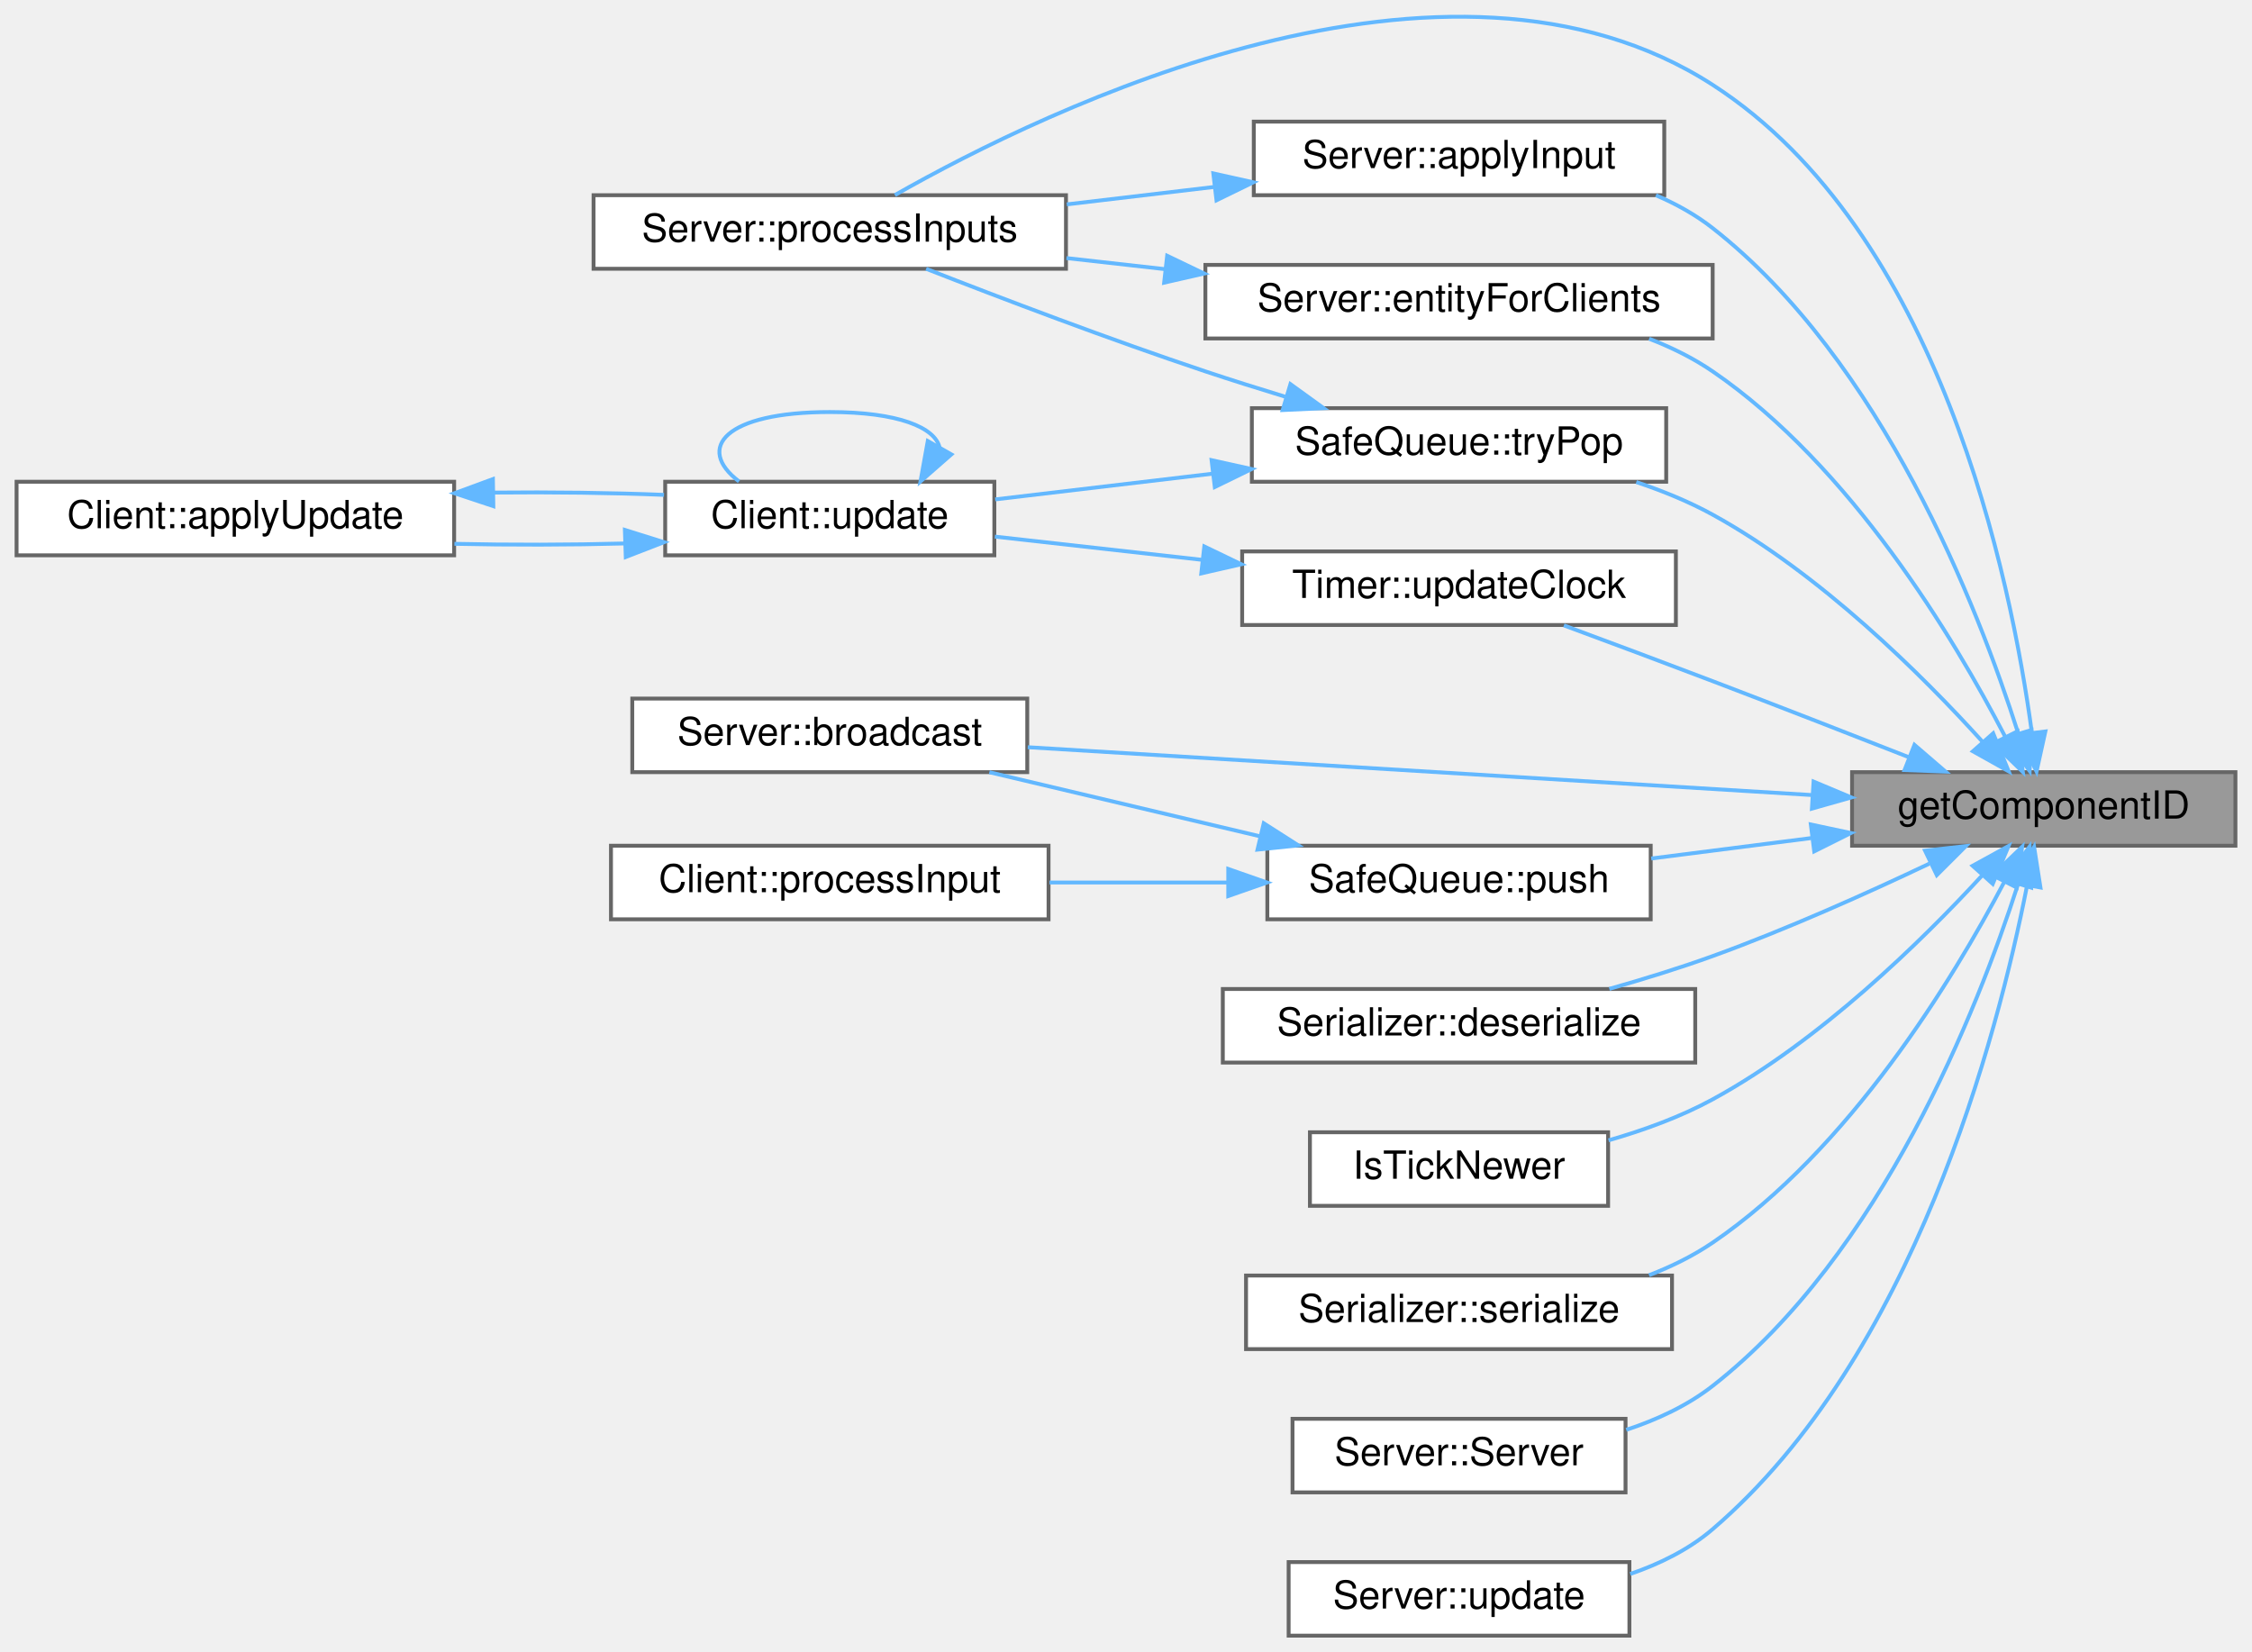
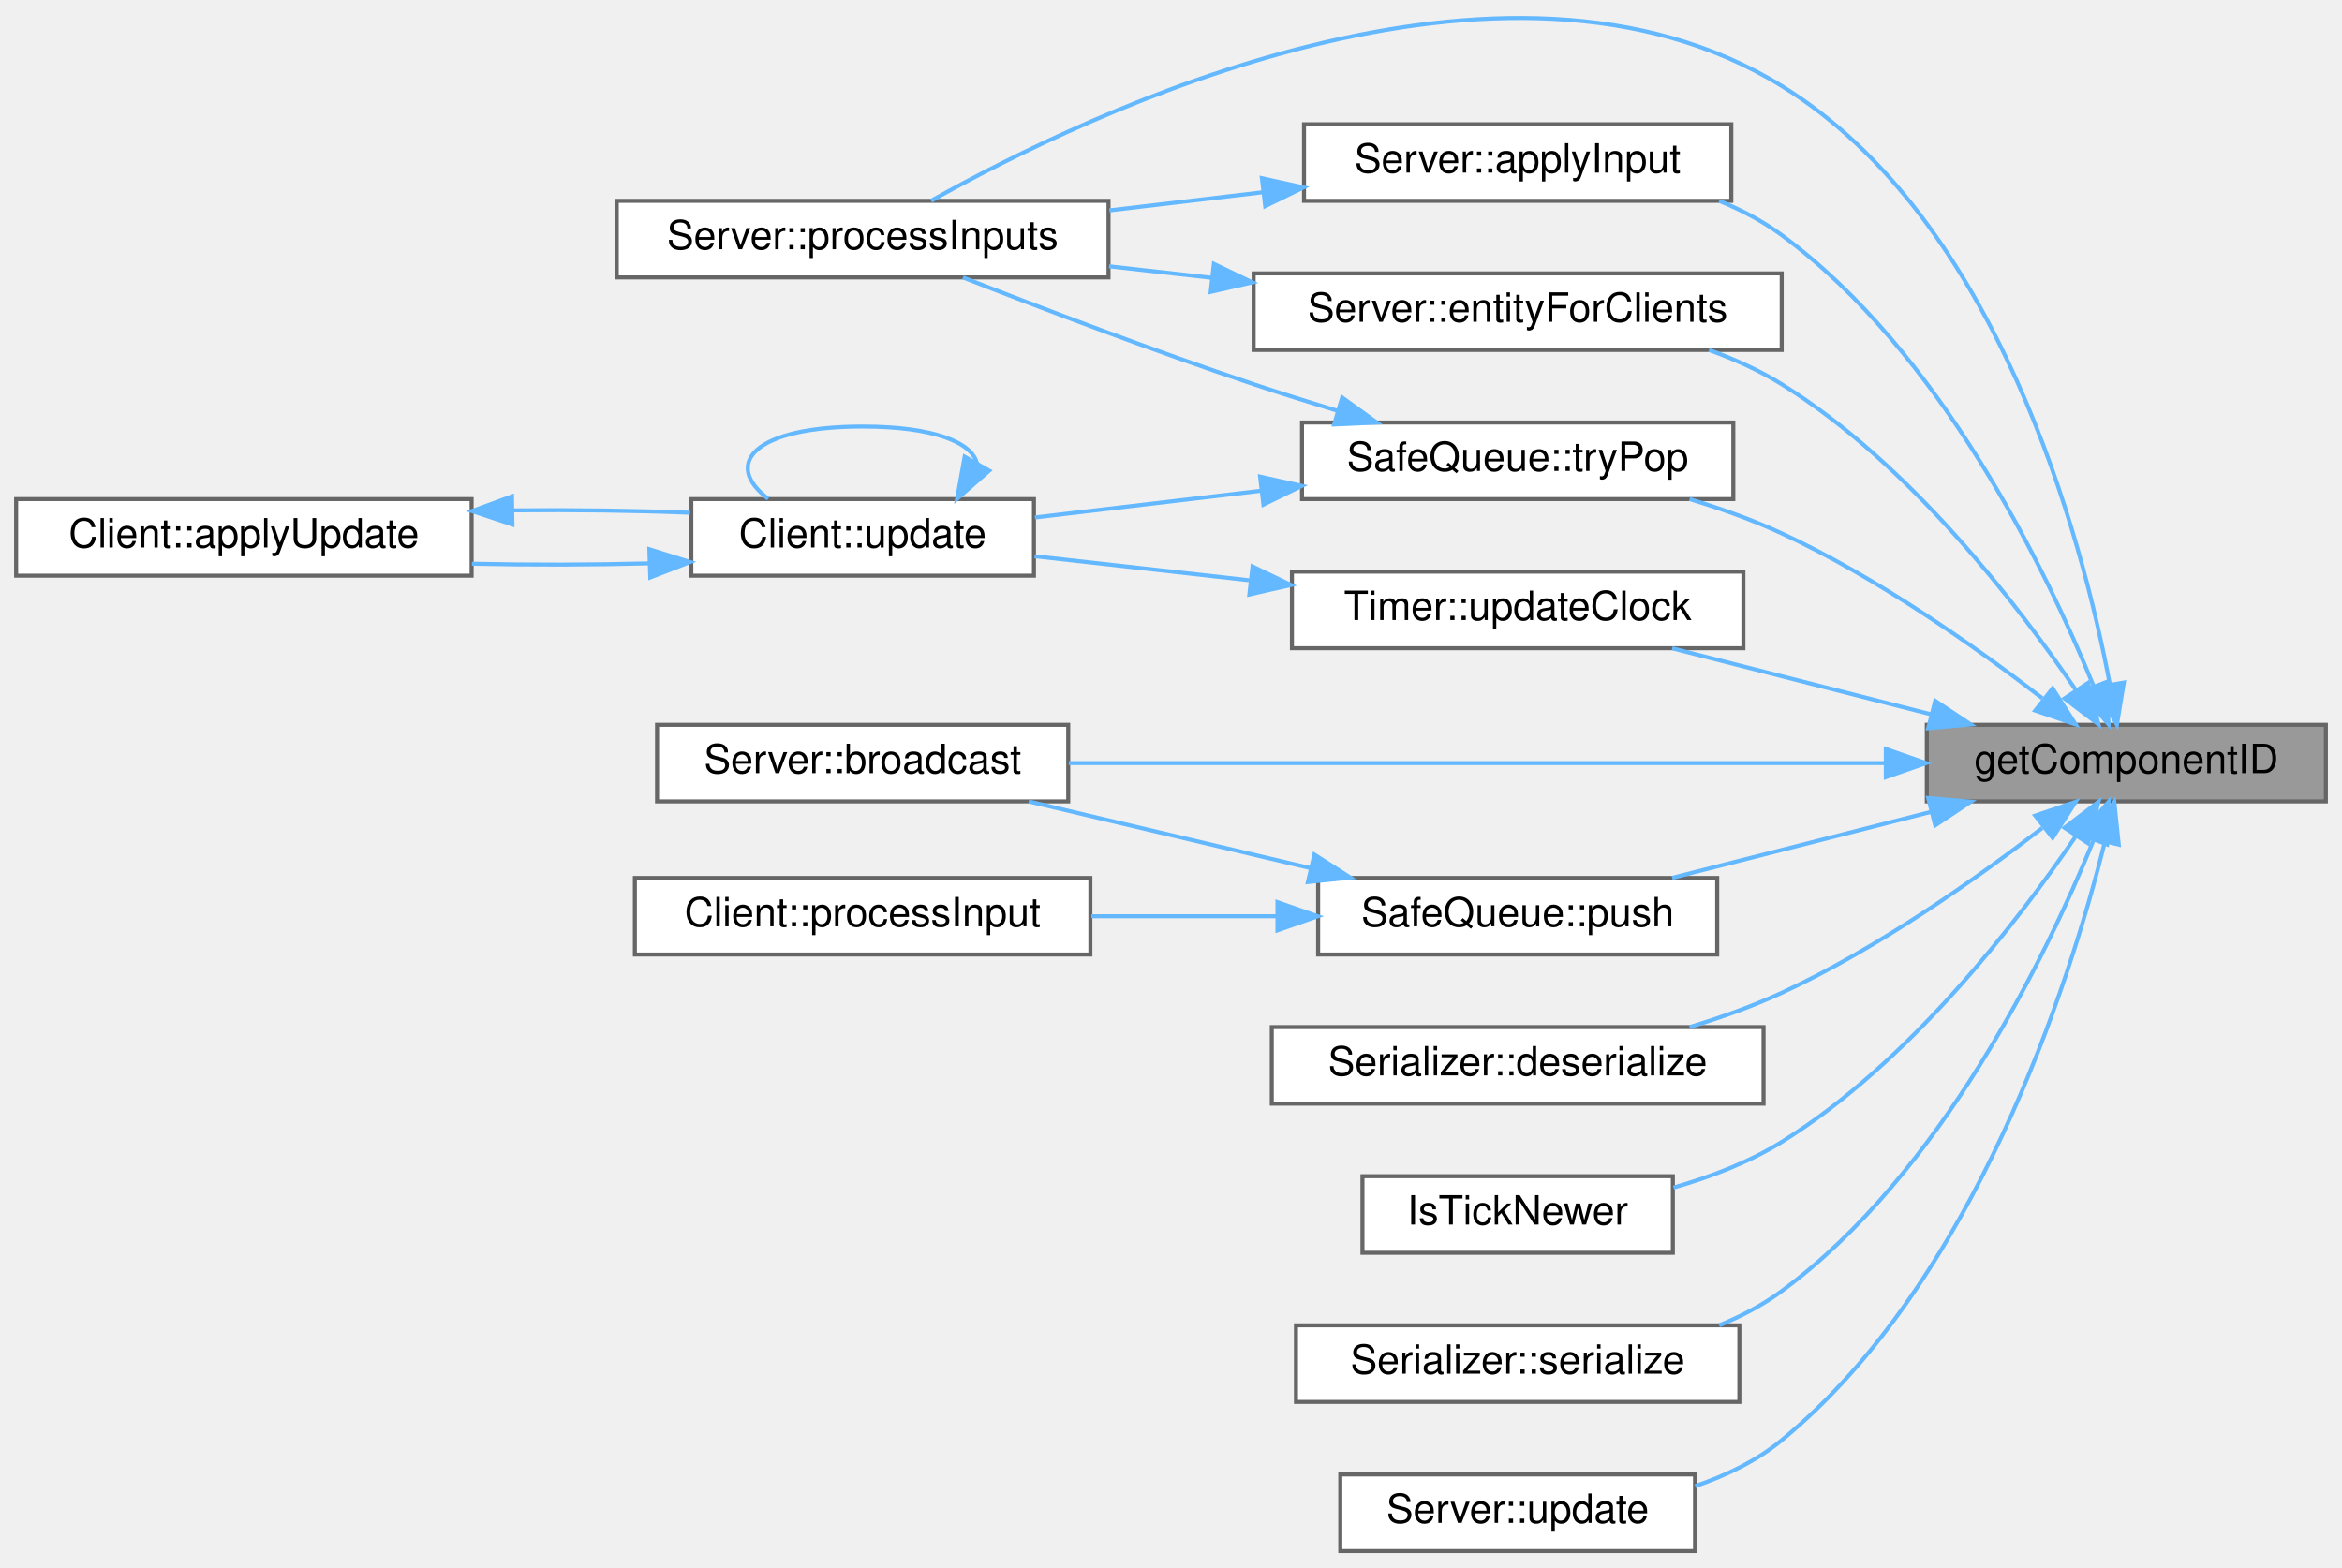
- <svg xmlns="http://www.w3.org/2000/svg" xmlns:xlink="http://www.w3.org/1999/xlink" width="581pt" height="426pt" viewBox="0.00 0.00 581.00 426.41">
-   <g id="graph0" class="graph" transform="scale(1 1) rotate(0) translate(4 422.41)">
+ <svg xmlns="http://www.w3.org/2000/svg" xmlns:xlink="http://www.w3.org/1999/xlink" width="581pt" height="389pt" viewBox="0.00 0.00 581.00 388.66">
+   <g id="graph0" class="graph" transform="scale(1 1) rotate(0) translate(4 384.66)">
    <g id="Node000001" class="node">
      <g id="a_Node000001">
        <a xlink:title="Retrieves the unique ID for a given component type.">
-           <polygon fill="#999999" stroke="#666666" points="573,-223 474,-223 474,-204 573,-204 573,-223" />
-           <text text-anchor="middle" x="523.5" y="-211" font-family="Helvetica,sans-Serif" font-size="10.00">getComponentID</text>
+           <polygon fill="#999999" stroke="#666666" points="573,-205 474,-205 474,-186 573,-186 573,-205" />
+           <text text-anchor="middle" x="523.5" y="-193" font-family="Helvetica,sans-Serif" font-size="10.00">getComponentID</text>
        </a>
      </g>
    </g>
    <g id="Node000002" class="node">
      <g id="a_Node000002">
        <a xlink:href="classServer.html#aac4110712ec347909be9bd4a5140ac4f" target="_top" xlink:title=" ">
-           <polygon fill="white" stroke="#666666" points="425.5,-391 319.5,-391 319.5,-372 425.5,-372 425.5,-391" />
-           <text text-anchor="middle" x="372.5" y="-379" font-family="Helvetica,sans-Serif" font-size="10.00">Server::applyInput</text>
+           <polygon fill="white" stroke="#666666" points="425.5,-354 319.5,-354 319.5,-335 425.5,-335 425.5,-354" />
+           <text text-anchor="middle" x="372.5" y="-342" font-family="Helvetica,sans-Serif" font-size="10.00">Server::applyInput</text>
        </a>
      </g>
    </g>
    <g id="edge1_Node000001_Node000002" class="edge">
      <g id="a_edge1_Node000001_Node000002">
        <a xlink:title=" ">
-           <path fill="none" stroke="#63b8ff" d="M516.82,-233.29C506.55,-265.51 481.76,-329.19 438,-363.5 433.61,-366.94 428.6,-369.73 423.35,-371.98" />
-           <polygon fill="#63b8ff" stroke="#63b8ff" points="520.3,-233.88 519.86,-223.3 513.6,-231.85 520.3,-233.88" />
+           <path fill="none" stroke="#63b8ff" d="M515.3,-214.79C503.57,-243.53 477.61,-297.32 438,-326.5 433.32,-329.95 428.01,-332.74 422.49,-334.99" />
+           <polygon fill="#63b8ff" stroke="#63b8ff" points="518.7,-215.69 519.09,-205.11 512.19,-213.14 518.7,-215.69" />
        </a>
      </g>
    </g>
    <g id="Node000003" class="node">
      <g id="a_Node000003">
        <a xlink:href="classServer.html#aeee363eaf9f494aa542f2e0ad1d7813b" target="_top" xlink:title=" ">
-           <polygon fill="white" stroke="#666666" points="271,-372 149,-372 149,-353 271,-353 271,-372" />
-           <text text-anchor="middle" x="210" y="-360" font-family="Helvetica,sans-Serif" font-size="10.00">Server::processInputs</text>
+           <polygon fill="white" stroke="#666666" points="271,-335 149,-335 149,-316 271,-316 271,-335" />
+           <text text-anchor="middle" x="210" y="-323" font-family="Helvetica,sans-Serif" font-size="10.00">Server::processInputs</text>
        </a>
      </g>
    </g>
    <g id="edge8_Node000001_Node000003" class="edge">
      <g id="a_edge8_Node000001_Node000003">
        <a xlink:title=" ">
-           <path fill="none" stroke="#63b8ff" d="M520.43,-233.2C515.05,-273.04 496.7,-362.61 438,-400.5 369.51,-444.71 266.03,-394.33 226.82,-372.04" />
-           <polygon fill="#63b8ff" stroke="#63b8ff" points="523.92,-233.51 521.64,-223.16 516.97,-232.66 523.92,-233.51" />
+           <path fill="none" stroke="#63b8ff" d="M519.42,-214.99C512.44,-251.71 491.65,-330.43 438,-363.5 368.78,-406.17 266.17,-356.99 226.99,-335.02" />
+           <polygon fill="#63b8ff" stroke="#63b8ff" points="522.88,-215.49 521.16,-205.04 515.99,-214.28 522.88,-215.49" />
        </a>
      </g>
    </g>
    <g id="Node000004" class="node">
      <g id="a_Node000004">
        <a xlink:href="classServer.html#af36f3a832531844b5f18d40c6db22cc9" target="_top" xlink:title=" ">
-           <polygon fill="white" stroke="#666666" points="261,-242 159,-242 159,-223 261,-223 261,-242" />
-           <text text-anchor="middle" x="210" y="-230" font-family="Helvetica,sans-Serif" font-size="10.00">Server::broadcast</text>
+           <polygon fill="white" stroke="#666666" points="261,-205 159,-205 159,-186 261,-186 261,-205" />
+           <text text-anchor="middle" x="210" y="-193" font-family="Helvetica,sans-Serif" font-size="10.00">Server::broadcast</text>
        </a>
      </g>
    </g>
    <g id="edge3_Node000001_Node000004" class="edge">
      <g id="a_edge3_Node000001_Node000004">
        <a xlink:title=" ">
-           <path fill="none" stroke="#63b8ff" d="M463.63,-217.09C405.13,-220.66 316.37,-226.07 261.13,-229.44" />
-           <polygon fill="#63b8ff" stroke="#63b8ff" points="464.06,-220.57 473.83,-216.47 463.63,-213.58 464.06,-220.57" />
+           <path fill="none" stroke="#63b8ff" d="M463.63,-195.5C405.13,-195.5 316.37,-195.5 261.13,-195.5" />
+           <polygon fill="#63b8ff" stroke="#63b8ff" points="463.83,-199 473.83,-195.5 463.83,-192 463.83,-199" />
        </a>
      </g>
    </g>
    <g id="Node000005" class="node">
      <g id="a_Node000005">
        <a xlink:href="classSerializer.html#aecc21abd02f735d072a7f5ac997e6d4e" target="_top" xlink:title=" ">
-           <polygon fill="white" stroke="#666666" points="433.5,-167 311.5,-167 311.5,-148 433.5,-148 433.5,-167" />
-           <text text-anchor="middle" x="372.5" y="-155" font-family="Helvetica,sans-Serif" font-size="10.00">Serializer::deserialize</text>
+           <polygon fill="white" stroke="#666666" points="433.5,-130 311.5,-130 311.5,-111 433.5,-111 433.5,-130" />
+           <text text-anchor="middle" x="372.5" y="-118" font-family="Helvetica,sans-Serif" font-size="10.00">Serializer::deserialize</text>
        </a>
      </g>
    </g>
    <g id="edge4_Node000001_Node000005" class="edge">
      <g id="a_edge4_Node000001_Node000005">
        <a xlink:title=" ">
-           <path fill="none" stroke="#63b8ff" d="M493.95,-199.37C477.78,-191.69 457.04,-182.39 438,-175.5 429.47,-172.41 420.16,-169.54 411.32,-167.03" />
-           <polygon fill="#63b8ff" stroke="#63b8ff" points="492.85,-202.72 503.38,-203.9 495.88,-196.41 492.85,-202.72" />
+           <path fill="none" stroke="#63b8ff" d="M502.65,-179.4C486.19,-166.74 461.72,-149.46 438,-138.5 430.82,-135.18 422.91,-132.36 415.15,-130" />
+           <polygon fill="#63b8ff" stroke="#63b8ff" points="500.89,-182.47 510.92,-185.89 505.21,-176.96 500.89,-182.47" />
        </a>
      </g>
    </g>
    <g id="Node000006" class="node">
      <g id="a_Node000006">
        <a xlink:href="classServer.html#a167f3f27856b0e3c707f4f98c0bb75be" target="_top" xlink:title=" ">
-           <polygon fill="white" stroke="#666666" points="438,-354 307,-354 307,-335 438,-335 438,-354" />
-           <text text-anchor="middle" x="372.5" y="-342" font-family="Helvetica,sans-Serif" font-size="10.00">Server::entityForClients</text>
+           <polygon fill="white" stroke="#666666" points="438,-317 307,-317 307,-298 438,-298 438,-317" />
+           <text text-anchor="middle" x="372.5" y="-305" font-family="Helvetica,sans-Serif" font-size="10.00">Server::entityForClients</text>
        </a>
      </g>
    </g>
    <g id="edge5_Node000001_Node000006" class="edge">
      <g id="a_edge5_Node000001_Node000006">
        <a xlink:title=" ">
-           <path fill="none" stroke="#63b8ff" d="M513.47,-232.29C500.37,-257.53 473.71,-302.05 438,-326.5 433.01,-329.92 427.39,-332.69 421.6,-334.93" />
-           <polygon fill="#63b8ff" stroke="#63b8ff" points="516.75,-233.56 518.1,-223.05 510.49,-230.42 516.75,-233.56" />
+           <path fill="none" stroke="#63b8ff" d="M511,-213.59C496.52,-234.89 469.67,-269.85 438,-289.5 432.47,-292.93 426.27,-295.72 419.96,-297.99" />
+           <polygon fill="#63b8ff" stroke="#63b8ff" points="514,-215.4 516.59,-205.12 508.15,-211.54 514,-215.4" />
        </a>
      </g>
    </g>
    <g id="Node000007" class="node">
      <g id="a_Node000007">
        <a xlink:href="NetworkProtocol_8hpp.html#a31decf49dac3ae6a95dd28cb3607e37e" target="_top" xlink:title=" ">
-           <polygon fill="white" stroke="#666666" points="411,-130 334,-130 334,-111 411,-111 411,-130" />
-           <text text-anchor="middle" x="372.5" y="-118" font-family="Helvetica,sans-Serif" font-size="10.00">IsTickNewer</text>
+           <polygon fill="white" stroke="#666666" points="411,-93 334,-93 334,-74 411,-74 411,-93" />
+           <text text-anchor="middle" x="372.5" y="-81" font-family="Helvetica,sans-Serif" font-size="10.00">IsTickNewer</text>
        </a>
      </g>
    </g>
    <g id="edge7_Node000001_Node000007" class="edge">
      <g id="a_edge7_Node000001_Node000007">
        <a xlink:title=" ">
-           <path fill="none" stroke="#63b8ff" d="M507.6,-196.33C491.91,-179.29 465.68,-153.59 438,-138.5 429.73,-133.99 420.24,-130.54 411.12,-127.92" />
-           <polygon fill="#63b8ff" stroke="#63b8ff" points="505.13,-198.82 514.41,-203.92 510.33,-194.14 505.13,-198.82" />
+           <path fill="none" stroke="#63b8ff" d="M511,-177.41C496.52,-156.11 469.67,-121.15 438,-101.5 429.9,-96.47 420.37,-92.82 411.16,-90.18" />
+           <polygon fill="#63b8ff" stroke="#63b8ff" points="508.15,-179.46 516.59,-185.88 514,-175.6 508.15,-179.46" />
        </a>
      </g>
    </g>
    <g id="Node000008" class="node">
      <g id="a_Node000008">
        <a xlink:href="classSafeQueue.html#ae51181f65378234bf3a0f66a86d4b33a" target="_top" xlink:title=" ">
-           <polygon fill="white" stroke="#666666" points="422,-204 323,-204 323,-185 422,-185 422,-204" />
-           <text text-anchor="middle" x="372.5" y="-192" font-family="Helvetica,sans-Serif" font-size="10.00">SafeQueue::push</text>
+           <polygon fill="white" stroke="#666666" points="422,-167 323,-167 323,-148 422,-148 422,-167" />
+           <text text-anchor="middle" x="372.5" y="-155" font-family="Helvetica,sans-Serif" font-size="10.00">SafeQueue::push</text>
        </a>
      </g>
    </g>
    <g id="edge9_Node000001_Node000008" class="edge">
      <g id="a_edge9_Node000001_Node000008">
        <a xlink:title=" ">
-           <path fill="none" stroke="#63b8ff" d="M463.42,-205.97C449.73,-204.22 435.32,-202.38 422.14,-200.7" />
-           <polygon fill="#63b8ff" stroke="#63b8ff" points="463.35,-209.49 473.71,-207.28 464.23,-202.54 463.35,-209.49" />
+           <path fill="none" stroke="#63b8ff" d="M475.01,-183.39C454.26,-178.1 430.27,-171.98 410.83,-167.02" />
+           <polygon fill="#63b8ff" stroke="#63b8ff" points="474.35,-186.83 484.9,-185.91 476.08,-180.05 474.35,-186.83" />
        </a>
      </g>
    </g>
    <g id="Node000010" class="node">
      <g id="a_Node000010">
        <a xlink:href="classSerializer.html#a8a16d22eb8292ced21de7bef62576ccf" target="_top" xlink:title=" ">
-           <polygon fill="white" stroke="#666666" points="427.5,-93 317.5,-93 317.5,-74 427.5,-74 427.5,-93" />
-           <text text-anchor="middle" x="372.5" y="-81" font-family="Helvetica,sans-Serif" font-size="10.00">Serializer::serialize</text>
+           <polygon fill="white" stroke="#666666" points="427.5,-56 317.5,-56 317.5,-37 427.5,-37 427.5,-56" />
+           <text text-anchor="middle" x="372.5" y="-44" font-family="Helvetica,sans-Serif" font-size="10.00">Serializer::serialize</text>
        </a>
      </g>
    </g>
    <g id="edge12_Node000001_Node000010" class="edge">
      <g id="a_edge12_Node000001_Node000010">
        <a xlink:title=" ">
-           <path fill="none" stroke="#63b8ff" d="M513.23,-194.5C500.01,-169.42 473.38,-125.62 438,-101.5 433,-98.1 427.38,-95.33 421.58,-93.09" />
-           <polygon fill="#63b8ff" stroke="#63b8ff" points="510.26,-196.38 517.92,-203.71 516.5,-193.21 510.26,-196.38" />
+           <path fill="none" stroke="#63b8ff" d="M515.3,-176.21C503.57,-147.47 477.61,-93.68 438,-64.5 433.32,-61.05 428.01,-58.26 422.49,-56.01" />
+           <polygon fill="#63b8ff" stroke="#63b8ff" points="512.19,-177.86 519.09,-185.89 518.7,-175.31 512.19,-177.86" />
        </a>
      </g>
    </g>
    <g id="Node000011" class="node">
      <g id="a_Node000011">
-         <a xlink:href="classServer.html#afdc204b21eae699fb44042665c44bbd0" target="_top" xlink:title=" ">
-           <polygon fill="white" stroke="#666666" points="415.5,-56 329.5,-56 329.5,-37 415.5,-37 415.5,-56" />
-           <text text-anchor="middle" x="372.5" y="-44" font-family="Helvetica,sans-Serif" font-size="10.00">Server::Server</text>
+         <a xlink:href="classSafeQueue.html#ab2f40bad1a39f332c1a8c7b4e858b190" target="_top" xlink:title=" ">
+           <polygon fill="white" stroke="#666666" points="426,-280 319,-280 319,-261 426,-261 426,-280" />
+           <text text-anchor="middle" x="372.5" y="-268" font-family="Helvetica,sans-Serif" font-size="10.00">SafeQueue::tryPop</text>
        </a>
      </g>
    </g>
    <g id="edge13_Node000001_Node000011" class="edge">
      <g id="a_edge13_Node000001_Node000011">
        <a xlink:title=" ">
-           <path fill="none" stroke="#63b8ff" d="M516.79,-193.84C506.45,-161.83 481.59,-98.58 438,-64.5 431.5,-59.42 423.64,-55.77 415.68,-53.15" />
-           <polygon fill="#63b8ff" stroke="#63b8ff" points="513.55,-195.24 519.84,-203.77 520.24,-193.18 513.55,-195.24" />
-         </a>
-       </g>
-     </g>
-     <g id="Node000012" class="node">
-       <g id="a_Node000012">
-         <a xlink:href="classSafeQueue.html#ab2f40bad1a39f332c1a8c7b4e858b190" target="_top" xlink:title=" ">
-           <polygon fill="white" stroke="#666666" points="426,-317 319,-317 319,-298 426,-298 426,-317" />
-           <text text-anchor="middle" x="372.5" y="-305" font-family="Helvetica,sans-Serif" font-size="10.00">SafeQueue::tryPop</text>
-         </a>
-       </g>
-     </g>
-     <g id="edge14_Node000001_Node000012" class="edge">
-       <g id="a_edge14_Node000001_Node000012">
-         <a xlink:title=" ">
-           <path fill="none" stroke="#63b8ff" d="M507.64,-230.91C491.99,-248.19 465.79,-274.23 438,-289.5 431.89,-292.86 425.1,-295.63 418.28,-297.91" />
-           <polygon fill="#63b8ff" stroke="#63b8ff" points="510.44,-233.03 514.44,-223.22 505.2,-228.39 510.44,-233.03" />
-         </a>
-       </g>
-     </g>
-     <g id="Node000015" class="node">
-       <g id="a_Node000015">
+           <path fill="none" stroke="#63b8ff" d="M502.65,-211.6C486.19,-224.26 461.72,-241.54 438,-252.5 430.82,-255.82 422.91,-258.64 415.15,-261" />
+           <polygon fill="#63b8ff" stroke="#63b8ff" points="505.21,-214.04 510.92,-205.11 500.89,-208.53 505.21,-214.04" />
+         </a>
+       </g>
+     </g>
+     <g id="Node000014" class="node">
+       <g id="a_Node000014">
        <a xlink:href="classServer.html#af7b0a4370ac2c1e573f292870adfa81c" target="_top" xlink:title=" ">
          <polygon fill="white" stroke="#666666" points="416.5,-19 328.5,-19 328.5,0 416.5,0 416.5,-19" />
          <text text-anchor="middle" x="372.5" y="-7" font-family="Helvetica,sans-Serif" font-size="10.00">Server::update</text>
        </a>
      </g>
    </g>
+     <g id="edge19_Node000001_Node000014" class="edge">
+       <g id="a_edge19_Node000001_Node000014">
+         <a xlink:title=" ">
+           <path fill="none" stroke="#63b8ff" d="M518.15,-175.84C509.34,-140.67 486,-66.99 438,-27.5 431.81,-22.4 424.26,-18.75 416.55,-16.12" />
+           <polygon fill="#63b8ff" stroke="#63b8ff" points="514.8,-176.89 520.52,-185.81 521.62,-175.27 514.8,-176.89" />
+         </a>
+       </g>
+     </g>
+     <g id="Node000015" class="node">
+       <g id="a_Node000015">
+         <a xlink:href="classTimer.html#a5dfc60401871aa32cfe0ca0a775f31fa" target="_top" xlink:title=" ">
+           <polygon fill="white" stroke="#666666" points="428.5,-243 316.5,-243 316.5,-224 428.5,-224 428.5,-243" />
+           <text text-anchor="middle" x="372.5" y="-231" font-family="Helvetica,sans-Serif" font-size="10.00">Timer::updateClock</text>
+         </a>
+       </g>
+     </g>
    <g id="edge20_Node000001_Node000015" class="edge">
      <g id="a_edge20_Node000001_Node000015">
        <a xlink:title=" ">
-           <path fill="none" stroke="#63b8ff" d="M519.12,-193.36C511.62,-155.16 490,-72.04 438,-27.5 431.91,-22.28 424.41,-18.57 416.72,-15.93" />
-           <polygon fill="#63b8ff" stroke="#63b8ff" points="515.76,-194.47 521.01,-203.68 522.65,-193.21 515.76,-194.47" />
-         </a>
-       </g>
-     </g>
-     <g id="Node000016" class="node">
-       <g id="a_Node000016">
-         <a xlink:href="classTimer.html#a5dfc60401871aa32cfe0ca0a775f31fa" target="_top" xlink:title=" ">
-           <polygon fill="white" stroke="#666666" points="428.5,-280 316.5,-280 316.5,-261 428.5,-261 428.5,-280" />
-           <text text-anchor="middle" x="372.5" y="-268" font-family="Helvetica,sans-Serif" font-size="10.00">Timer::updateClock</text>
-         </a>
-       </g>
-     </g>
-     <g id="edge21_Node000001_Node000016" class="edge">
-       <g id="a_edge21_Node000001_Node000016">
-         <a xlink:title=" ">
-           <path fill="none" stroke="#63b8ff" d="M488.51,-226.92C473.11,-232.96 454.66,-240.15 438,-246.5 425.38,-251.31 411.34,-256.55 399.58,-260.9" />
-           <polygon fill="#63b8ff" stroke="#63b8ff" points="490.11,-230.05 498.14,-223.14 487.55,-223.54 490.11,-230.05" />
+           <path fill="none" stroke="#63b8ff" d="M475.01,-207.61C454.26,-212.9 430.27,-219.02 410.83,-223.98" />
+           <polygon fill="#63b8ff" stroke="#63b8ff" points="476.08,-210.95 484.9,-205.09 474.35,-204.17 476.08,-210.95" />
        </a>
      </g>
    </g>
    <g id="edge2_Node000002_Node000003" class="edge">
      <g id="a_edge2_Node000002_Node000003">
        <a xlink:title=" ">
-           <path fill="none" stroke="#63b8ff" d="M309.1,-374.11C296.65,-372.64 283.59,-371.09 271.21,-369.63" />
-           <polygon fill="#63b8ff" stroke="#63b8ff" points="309.05,-377.63 319.39,-375.33 309.87,-370.68 309.05,-377.63" />
+           <path fill="none" stroke="#63b8ff" d="M309.1,-337.11C296.65,-335.64 283.59,-334.09 271.21,-332.63" />
+           <polygon fill="#63b8ff" stroke="#63b8ff" points="309.05,-340.63 319.39,-338.33 309.87,-333.68 309.05,-340.63" />
        </a>
      </g>
    </g>
    <g id="edge6_Node000006_Node000003" class="edge">
      <g id="a_edge6_Node000006_Node000003">
        <a xlink:title=" ">
-           <path fill="none" stroke="#63b8ff" d="M296.69,-352.89C288.12,-353.85 279.47,-354.82 271.13,-355.76" />
-           <polygon fill="#63b8ff" stroke="#63b8ff" points="297.13,-356.36 306.68,-351.77 296.35,-349.41 297.13,-356.36" />
+           <path fill="none" stroke="#63b8ff" d="M296.69,-315.89C288.12,-316.85 279.47,-317.82 271.13,-318.76" />
+           <polygon fill="#63b8ff" stroke="#63b8ff" points="297.13,-319.36 306.68,-314.77 296.35,-312.41 297.13,-319.36" />
        </a>
      </g>
    </g>
    <g id="edge10_Node000008_Node000004" class="edge">
      <g id="a_edge10_Node000008_Node000004">
        <a xlink:title=" ">
-           <path fill="none" stroke="#63b8ff" d="M321.25,-206.4C298.69,-211.74 272.44,-217.95 251.21,-222.98" />
-           <polygon fill="#63b8ff" stroke="#63b8ff" points="322.07,-209.8 331,-204.09 320.46,-202.99 322.07,-209.8" />
+           <path fill="none" stroke="#63b8ff" d="M321.25,-169.4C298.69,-174.74 272.44,-180.95 251.21,-185.98" />
+           <polygon fill="#63b8ff" stroke="#63b8ff" points="322.07,-172.8 331,-167.09 320.46,-165.99 322.07,-172.8" />
        </a>
      </g>
    </g>
    <g id="Node000009" class="node">
      <g id="a_Node000009">
        <a xlink:href="classClient.html#a643ed09341f07f8c81696741f2d2ca07" target="_top" xlink:title=" ">
-           <polygon fill="white" stroke="#666666" points="266.5,-204 153.5,-204 153.5,-185 266.5,-185 266.5,-204" />
-           <text text-anchor="middle" x="210" y="-192" font-family="Helvetica,sans-Serif" font-size="10.00">Client::processInput</text>
+           <polygon fill="white" stroke="#666666" points="266.5,-167 153.5,-167 153.5,-148 266.5,-148 266.5,-167" />
+           <text text-anchor="middle" x="210" y="-155" font-family="Helvetica,sans-Serif" font-size="10.00">Client::processInput</text>
        </a>
      </g>
    </g>
    <g id="edge11_Node000008_Node000009" class="edge">
      <g id="a_edge11_Node000008_Node000009">
        <a xlink:title=" ">
-           <path fill="none" stroke="#63b8ff" d="M312.71,-194.5C297.7,-194.5 281.6,-194.5 266.74,-194.5" />
-           <polygon fill="#63b8ff" stroke="#63b8ff" points="312.91,-198 322.91,-194.5 312.91,-191 312.91,-198" />
-         </a>
-       </g>
-     </g>
-     <g id="edge15_Node000012_Node000003" class="edge">
-       <g id="a_edge15_Node000012_Node000003">
-         <a xlink:title=" ">
-           <path fill="none" stroke="#63b8ff" d="M327.58,-319.97C320.67,-322.07 313.62,-324.29 307,-326.5 282.18,-334.8 254.21,-345.43 234.89,-352.99" />
-           <polygon fill="#63b8ff" stroke="#63b8ff" points="328.96,-323.21 337.55,-317 326.96,-316.51 328.96,-323.21" />
+           <path fill="none" stroke="#63b8ff" d="M312.71,-157.5C297.7,-157.5 281.6,-157.5 266.74,-157.5" />
+           <polygon fill="#63b8ff" stroke="#63b8ff" points="312.91,-161 322.91,-157.5 312.91,-154 312.91,-161" />
+         </a>
+       </g>
+     </g>
+     <g id="edge14_Node000011_Node000003" class="edge">
+       <g id="a_edge14_Node000011_Node000003">
+         <a xlink:title=" ">
+           <path fill="none" stroke="#63b8ff" d="M327.58,-282.97C320.67,-285.07 313.62,-287.29 307,-289.5 282.18,-297.8 254.21,-308.43 234.89,-315.99" />
+           <polygon fill="#63b8ff" stroke="#63b8ff" points="328.96,-286.21 337.55,-280 326.96,-279.51 328.96,-286.21" />
+         </a>
+       </g>
+     </g>
+     <g id="Node000012" class="node">
+       <g id="a_Node000012">
+         <a xlink:href="classClient.html#a6e7a5e19c40bef39ae1c0f5996b8c471" target="_top" xlink:title=" ">
+           <polygon fill="white" stroke="#666666" points="252.5,-261 167.5,-261 167.5,-242 252.5,-242 252.5,-261" />
+           <text text-anchor="middle" x="210" y="-249" font-family="Helvetica,sans-Serif" font-size="10.00">Client::update</text>
+         </a>
+       </g>
+     </g>
+     <g id="edge15_Node000011_Node000012" class="edge">
+       <g id="a_edge15_Node000011_Node000012">
+         <a xlink:title=" ">
+           <path fill="none" stroke="#63b8ff" d="M308.94,-263.09C290.1,-260.86 269.88,-258.47 252.73,-256.44" />
+           <polygon fill="#63b8ff" stroke="#63b8ff" points="308.6,-266.58 318.95,-264.28 309.43,-259.63 308.6,-266.58" />
+         </a>
+       </g>
+     </g>
+     <g id="edge18_Node000012_Node000012" class="edge">
+       <g id="a_edge18_Node000012_Node000012">
+         <a xlink:title=" ">
+           <path fill="none" stroke="#63b8ff" d="M238.37,-269.82C237.19,-275.01 227.73,-279 210,-279 182.98,-279 175.18,-269.73 186.57,-261.08" />
+           <polygon fill="#63b8ff" stroke="#63b8ff" points="241.4,-268.06 233.43,-261.08 235.31,-271.51 241.4,-268.06" />
        </a>
      </g>
    </g>
    <g id="Node000013" class="node">
      <g id="a_Node000013">
-         <a xlink:href="classClient.html#a6e7a5e19c40bef39ae1c0f5996b8c471" target="_top" xlink:title=" ">
-           <polygon fill="white" stroke="#666666" points="252.5,-298 167.5,-298 167.5,-279 252.5,-279 252.5,-298" />
-           <text text-anchor="middle" x="210" y="-286" font-family="Helvetica,sans-Serif" font-size="10.00">Client::update</text>
+         <a xlink:href="classClient.html#ad361032d607e05a51b215e1300029bbc" target="_top" xlink:title=" ">
+           <polygon fill="white" stroke="#666666" points="113,-261 0,-261 0,-242 113,-242 113,-261" />
+           <text text-anchor="middle" x="56.5" y="-249" font-family="Helvetica,sans-Serif" font-size="10.00">Client::applyUpdate</text>
        </a>
      </g>
    </g>
    <g id="edge16_Node000012_Node000013" class="edge">
      <g id="a_edge16_Node000012_Node000013">
        <a xlink:title=" ">
-           <path fill="none" stroke="#63b8ff" d="M308.94,-300.09C290.1,-297.86 269.88,-295.47 252.73,-293.44" />
-           <polygon fill="#63b8ff" stroke="#63b8ff" points="308.6,-303.58 318.95,-301.28 309.43,-296.63 308.6,-303.58" />
-         </a>
-       </g>
-     </g>
-     <g id="edge19_Node000013_Node000013" class="edge">
-       <g id="a_edge19_Node000013_Node000013">
-         <a xlink:title=" ">
-           <path fill="none" stroke="#63b8ff" d="M238.37,-306.82C237.19,-312.01 227.73,-316 210,-316 182.98,-316 175.18,-306.73 186.57,-298.08" />
-           <polygon fill="#63b8ff" stroke="#63b8ff" points="241.4,-305.06 233.43,-298.08 235.31,-308.51 241.4,-305.06" />
-         </a>
-       </g>
-     </g>
-     <g id="Node000014" class="node">
-       <g id="a_Node000014">
-         <a xlink:href="classClient.html#ad361032d607e05a51b215e1300029bbc" target="_top" xlink:title=" ">
-           <polygon fill="white" stroke="#666666" points="113,-298 0,-298 0,-279 113,-279 113,-298" />
-           <text text-anchor="middle" x="56.5" y="-286" font-family="Helvetica,sans-Serif" font-size="10.00">Client::applyUpdate</text>
-         </a>
-       </g>
-     </g>
-     <g id="edge17_Node000013_Node000014" class="edge">
-       <g id="a_edge17_Node000013_Node000014">
-         <a xlink:title=" ">
-           <path fill="none" stroke="#63b8ff" d="M157.11,-282.06C142.91,-281.68 127.46,-281.65 113.07,-281.97" />
-           <polygon fill="#63b8ff" stroke="#63b8ff" points="157.09,-285.56 167.2,-282.39 157.32,-278.56 157.09,-285.56" />
-         </a>
-       </g>
-     </g>
-     <g id="edge18_Node000014_Node000013" class="edge">
-       <g id="a_edge18_Node000014_Node000013">
-         <a xlink:title=" ">
-           <path fill="none" stroke="#63b8ff" d="M123.27,-295.2C138.18,-295.35 153.61,-295.16 167.2,-294.61" />
-           <polygon fill="#63b8ff" stroke="#63b8ff" points="123.12,-291.69 113.07,-295.03 123.01,-298.69 123.12,-291.69" />
-         </a>
-       </g>
-     </g>
-     <g id="edge22_Node000016_Node000013" class="edge">
-       <g id="a_edge22_Node000016_Node000013">
-         <a xlink:title=" ">
-           <path fill="none" stroke="#63b8ff" d="M306.08,-277.84C288.03,-279.86 268.94,-282 252.64,-283.83" />
-           <polygon fill="#63b8ff" stroke="#63b8ff" points="306.72,-281.29 316.27,-276.69 305.94,-274.33 306.72,-281.29" />
+           <path fill="none" stroke="#63b8ff" d="M157.11,-245.06C142.91,-244.68 127.46,-244.65 113.07,-244.97" />
+           <polygon fill="#63b8ff" stroke="#63b8ff" points="157.09,-248.56 167.2,-245.39 157.32,-241.56 157.09,-248.56" />
+         </a>
+       </g>
+     </g>
+     <g id="edge17_Node000013_Node000012" class="edge">
+       <g id="a_edge17_Node000013_Node000012">
+         <a xlink:title=" ">
+           <path fill="none" stroke="#63b8ff" d="M123.27,-258.2C138.18,-258.35 153.61,-258.16 167.2,-257.61" />
+           <polygon fill="#63b8ff" stroke="#63b8ff" points="123.12,-254.69 113.07,-258.03 123.01,-261.69 123.12,-254.69" />
+         </a>
+       </g>
+     </g>
+     <g id="edge21_Node000015_Node000012" class="edge">
+       <g id="a_edge21_Node000015_Node000012">
+         <a xlink:title=" ">
+           <path fill="none" stroke="#63b8ff" d="M306.08,-240.84C288.03,-242.86 268.94,-245 252.64,-246.83" />
+           <polygon fill="#63b8ff" stroke="#63b8ff" points="306.72,-244.29 316.27,-239.69 305.94,-237.33 306.72,-244.29" />
        </a>
      </g>
    </g>
  </g>
</svg>
